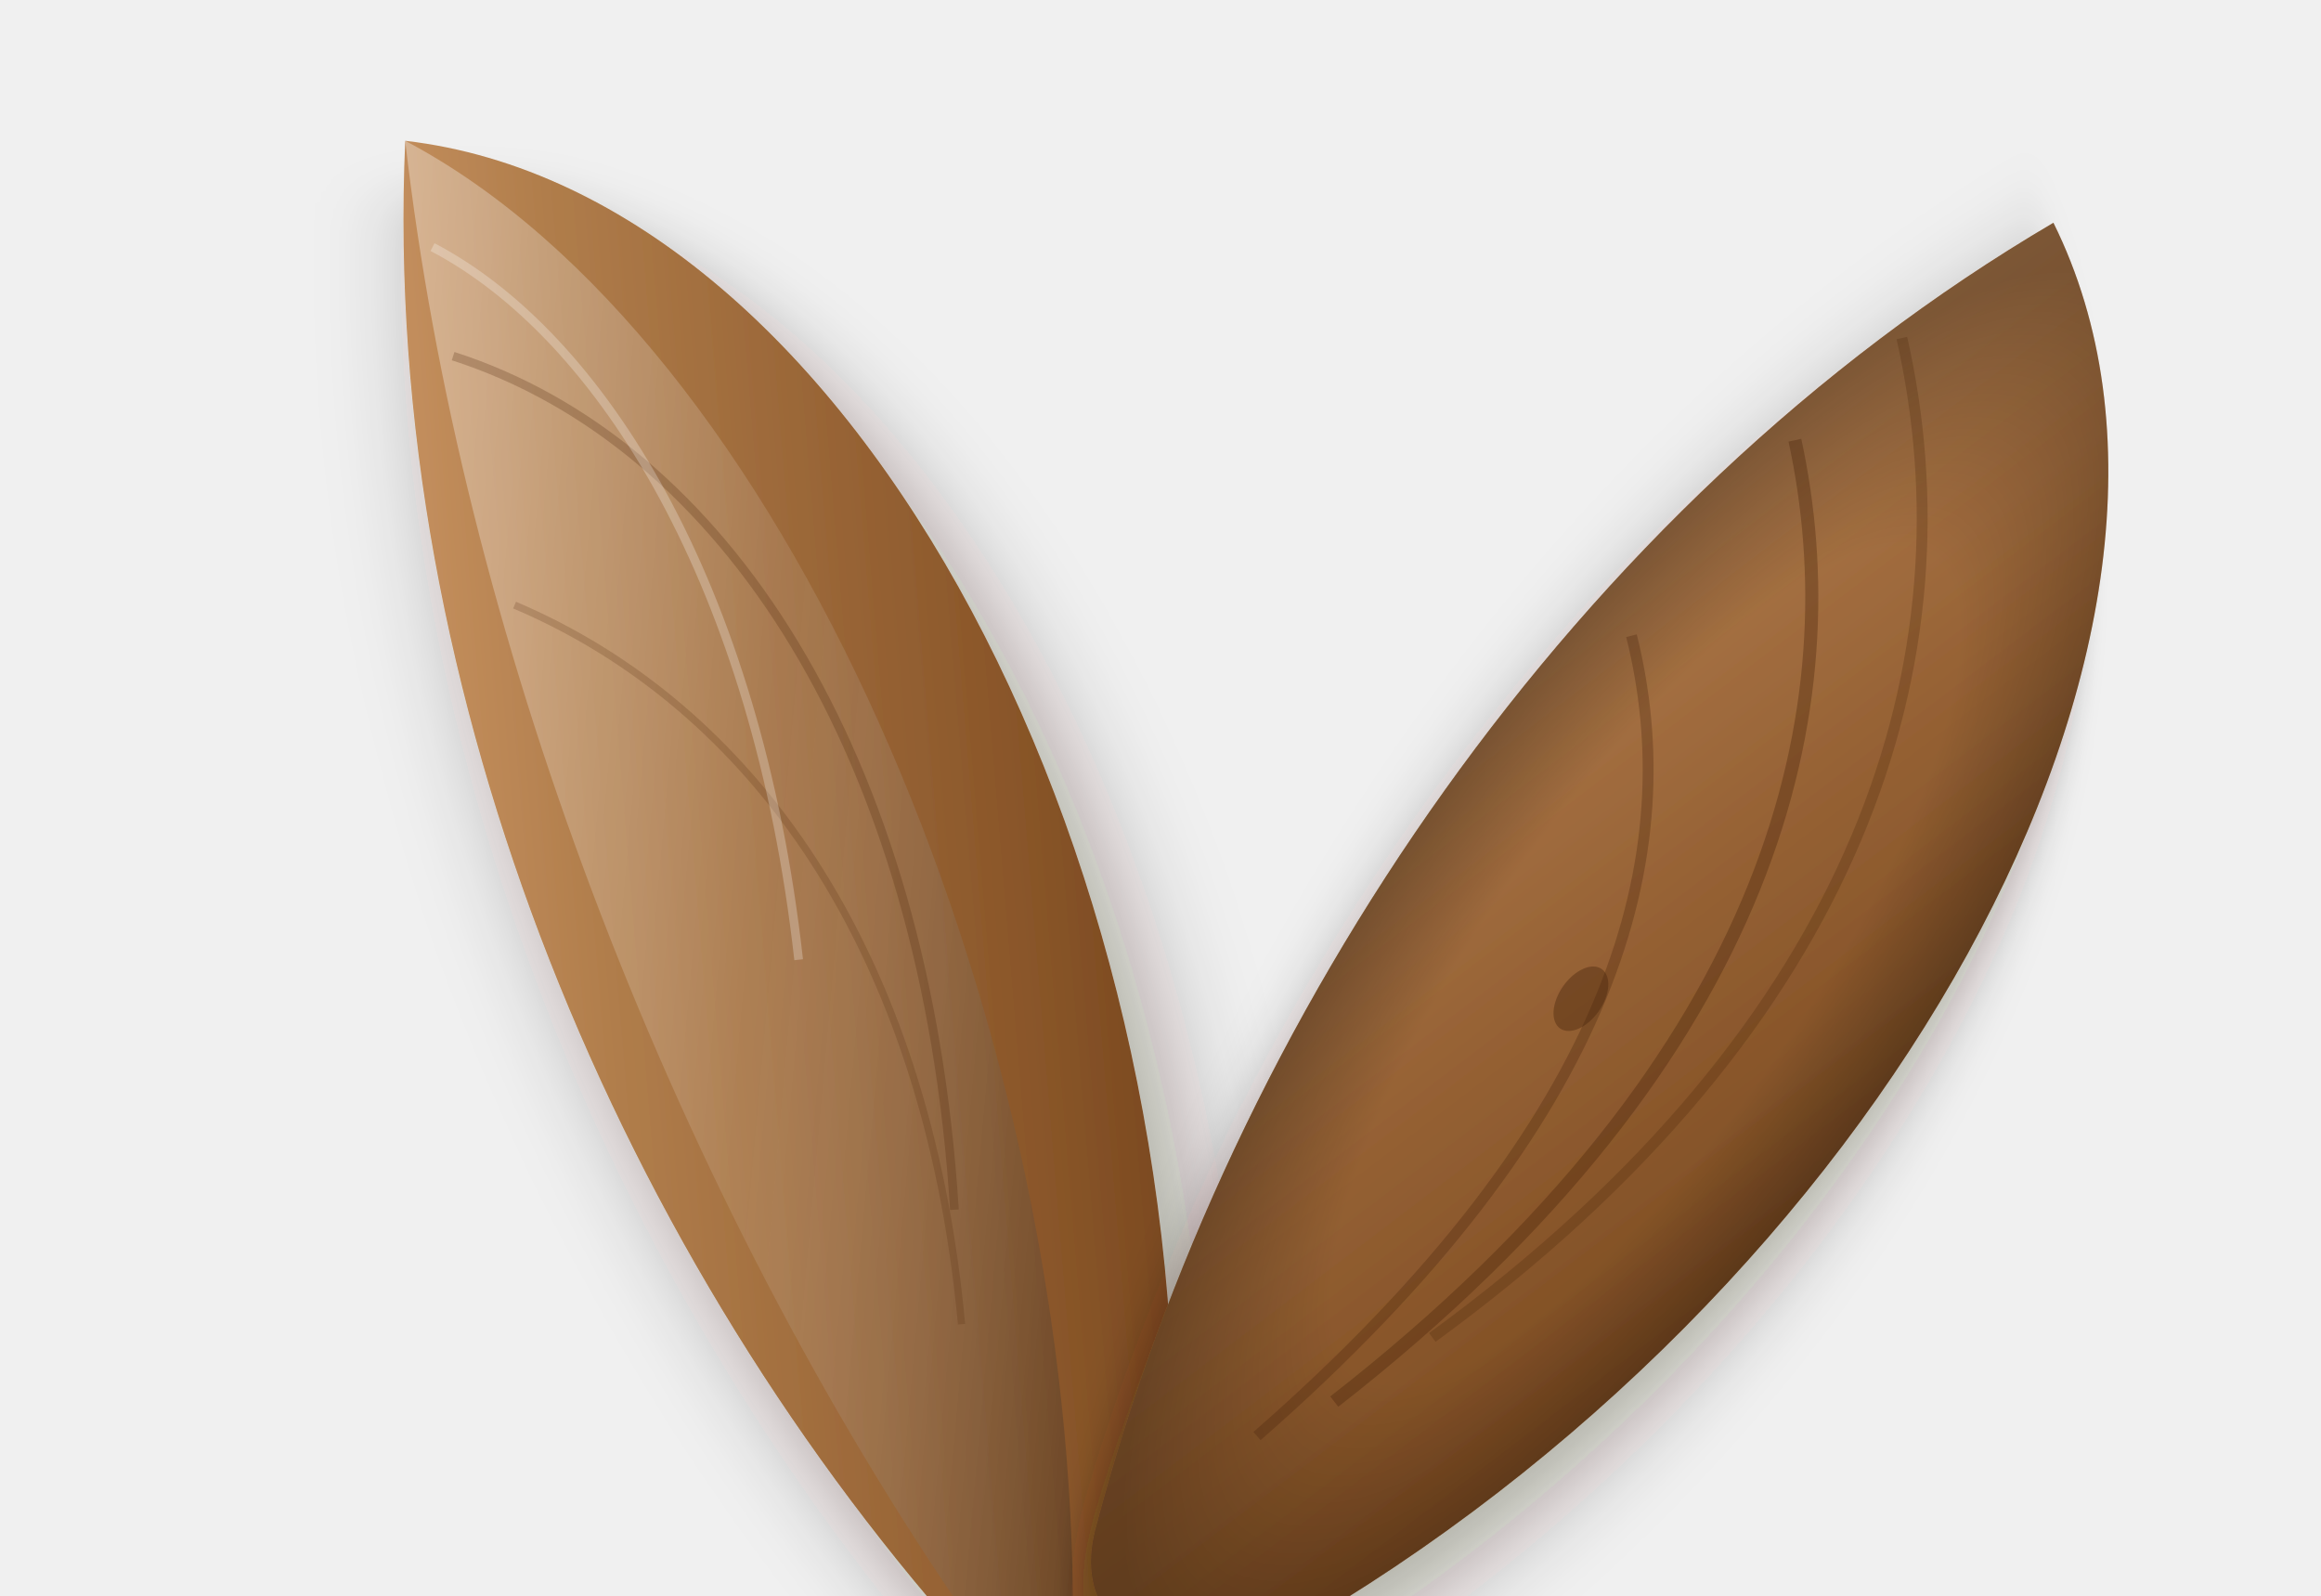
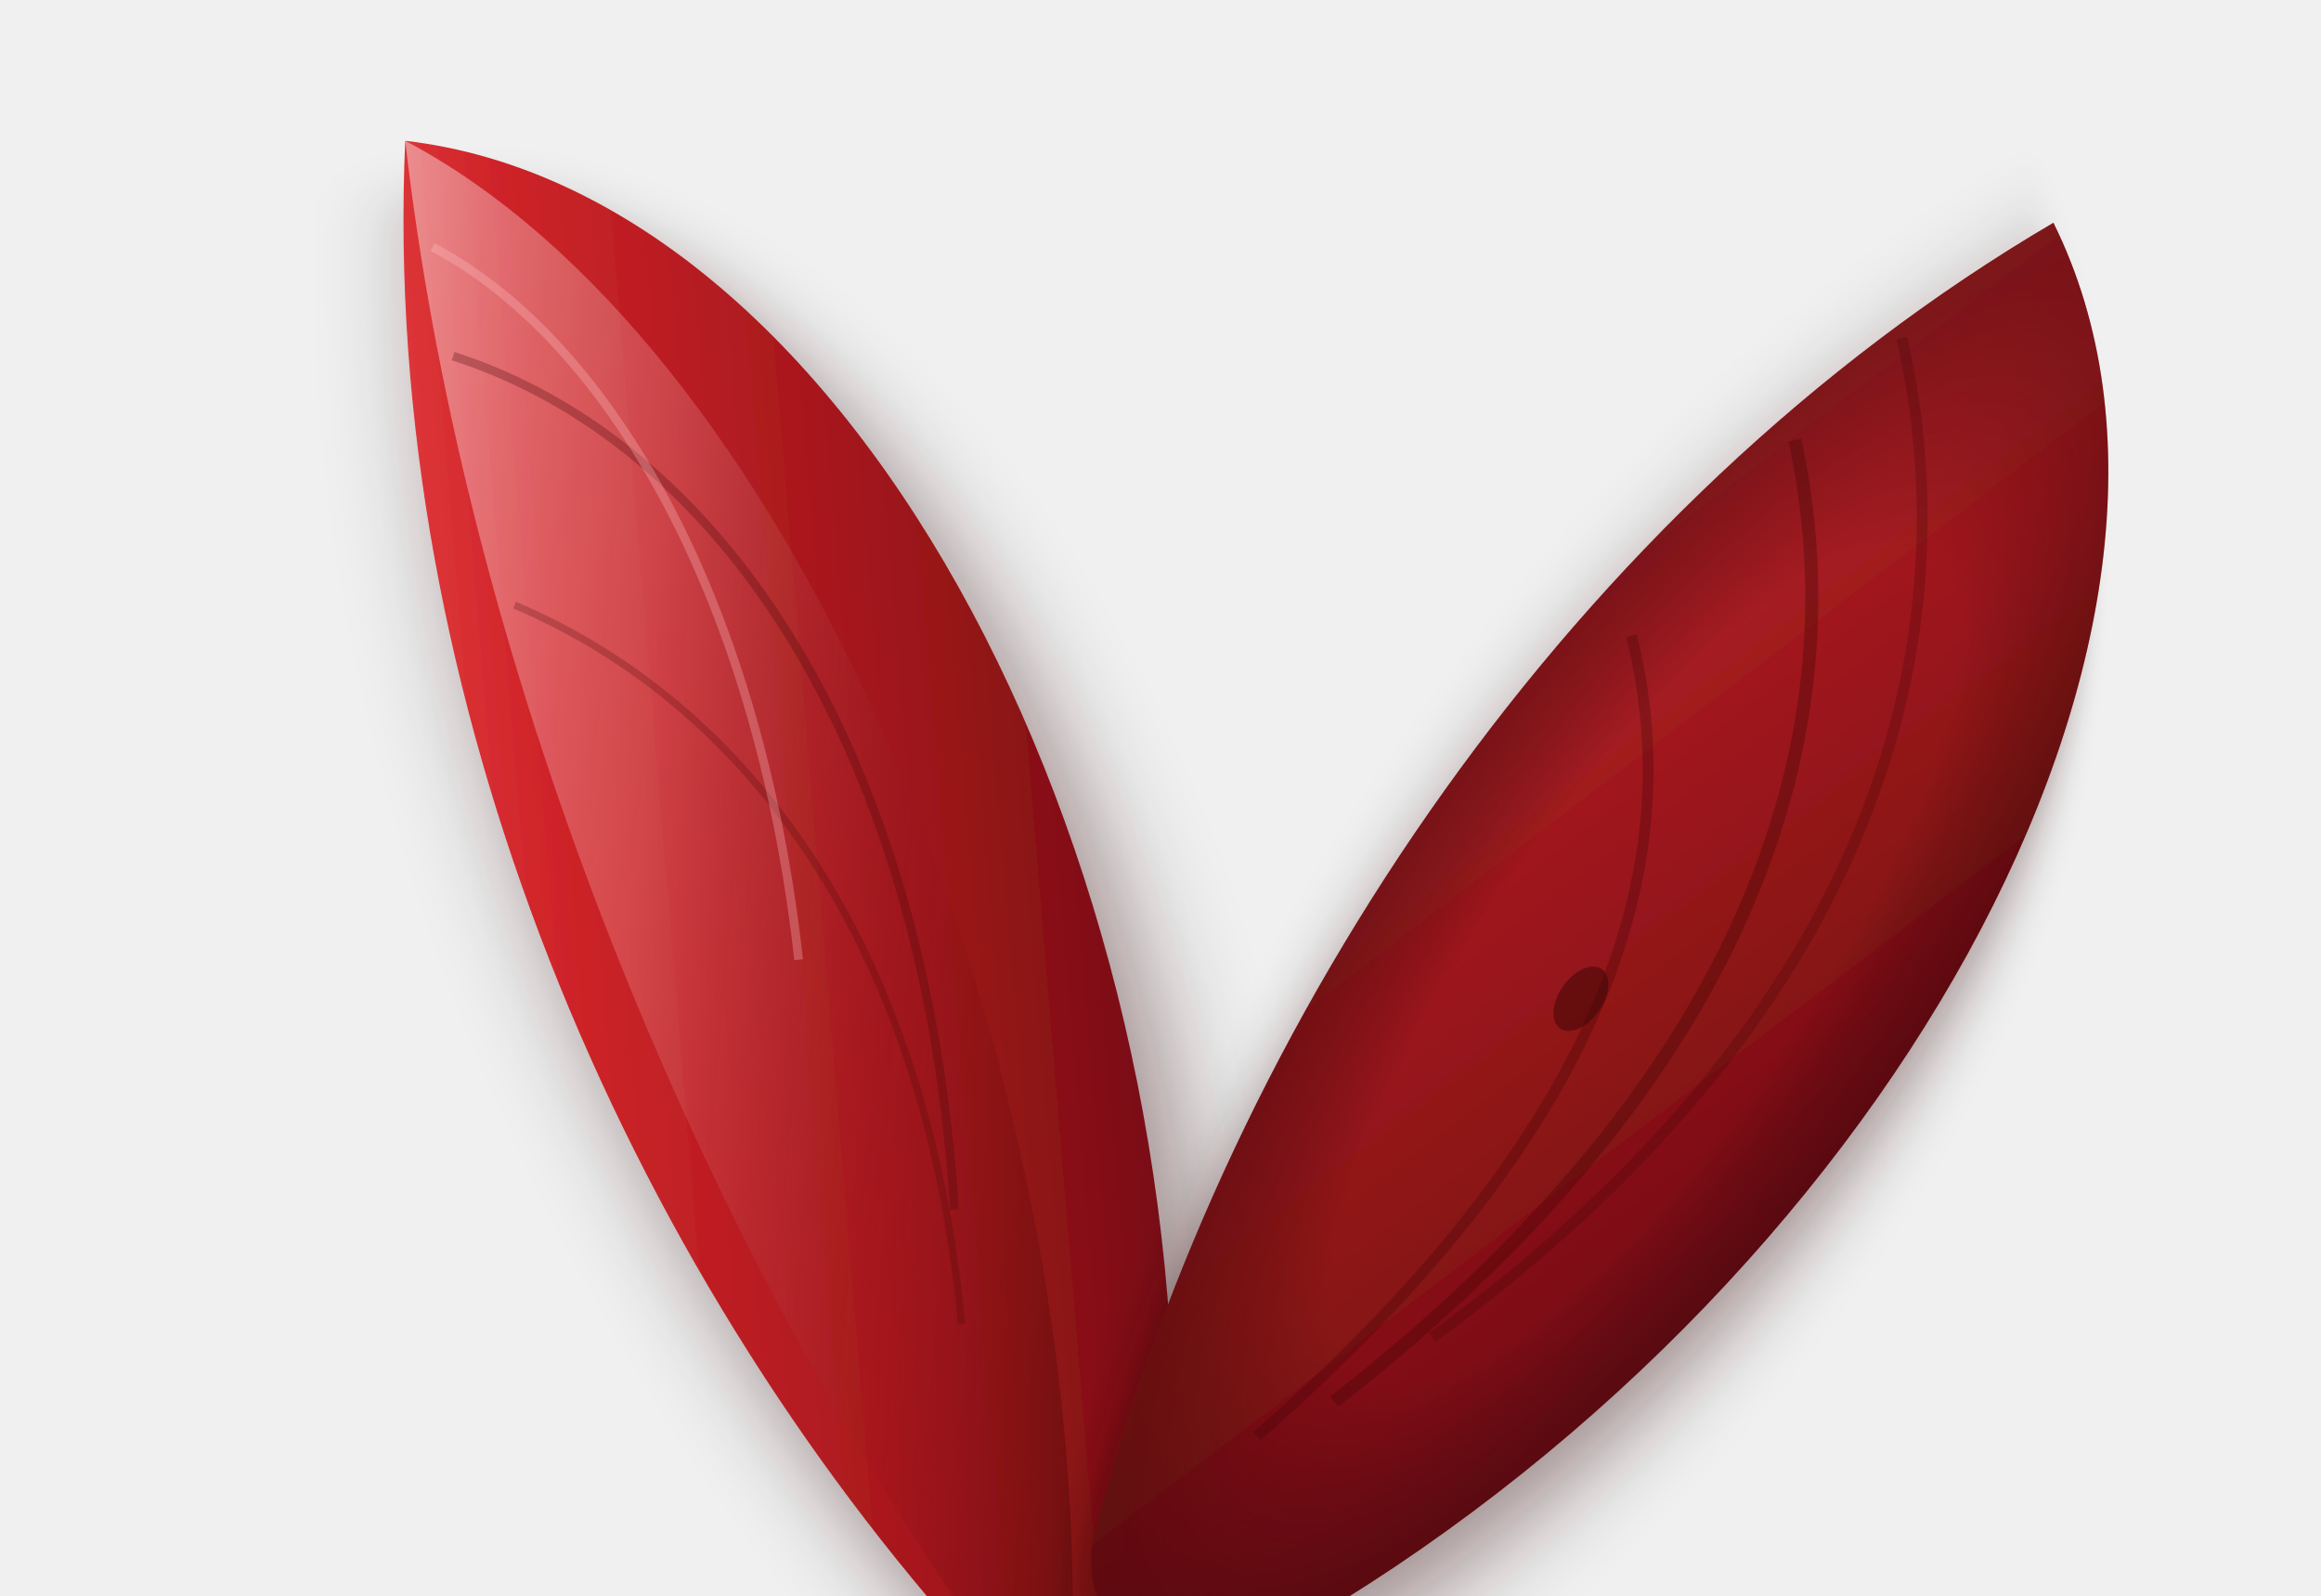
<svg xmlns="http://www.w3.org/2000/svg" viewBox="0 0 320 220" width="320" height="220">
  <g transform="translate(10, -10) rotate(-22 100 110)">
    <defs>
      <linearGradient id="cypressWood" x1="0%" y1="0%" x2="100%" y2="100%">
-         <stop offset="0%" stop-color="#d69f6e" />
-         <stop offset="30%" stop-color="#b07d4b" />
-         <stop offset="70%" stop-color="#8b572a" />
-         <stop offset="100%" stop-color="#673915" />
+         <stop offset="0%" stop-color="#F14D4F" />
+         <stop offset="25%" stop-color="#CF2429" />
+         <stop offset="65%" stop-color="#991419" />
+         <stop offset="100%" stop-color="#58090C" />
      </linearGradient>
      <linearGradient id="ridgeHighlight" x1="30%" y1="0%" x2="70%" y2="100%">
-         <stop offset="0%" stop-color="#fff" stop-opacity="0.35" />
-         <stop offset="50%" stop-color="#fff" stop-opacity="0.1" />
-         <stop offset="100%" stop-color="#000" stop-opacity="0.3" />
+         <stop offset="0%" stop-color="#ffffff" stop-opacity="0.45" />
+         <stop offset="35%" stop-color="#ffb8b8" stop-opacity="0.25" />
+         <stop offset="70%" stop-color="#7f0e13" stop-opacity="0.1" />
+         <stop offset="100%" stop-color="#330406" stop-opacity="0.45" />
      </linearGradient>
      <filter id="softShadow" x="-15%" y="-15%" width="130%" height="130%">
-         <feDropShadow dx="2" dy="8" stdDeviation="6" flood-color="#2a1608" flood-opacity="0.35" />
+         <feDropShadow dx="2" dy="8" stdDeviation="6" flood-color="#2d0608" flood-opacity="0.45" />
      </filter>
    </defs>
-     <path d="M 80 15             C 135 45, 145 150, 105 235             C 95 250, 80 252, 75 238             C 50 170, 48 85, 80 15 Z" fill="url(#cypressWood)" filter="url(#softShadow)" />
-     <path d="M 80 15             C 118 60, 120 160, 90 236            C 85 240, 78 238, 75 230            C 60 160, 62 80, 80 15 Z" fill="url(#ridgeHighlight)" />
-     <path d="M 75 45 C 105 70, 115 120, 95 180" stroke="#522b0c" stroke-width="1.2" stroke-opacity="0.25" fill="none" />
-     <path d="M 70 80 C 95 105, 105 145, 90 195" stroke="#522b0c" stroke-width="1" stroke-opacity="0.2" fill="none" />
-     <path d="M 78 30 C 95 50, 102 90, 88 140" stroke="#fff" stroke-width="1.2" stroke-opacity="0.25" fill="none" />
+     <path d="M 80 15               C 135 45, 145 150, 105 235               C 95 250, 80 252, 75 238               C 50 170, 48 85, 80 15 Z" fill="url(#cypressWood)" filter="url(#softShadow)" />
+     <path d="M 80 15               C 118 60, 120 160, 90 236              C 85 240, 78 238, 75 230              C 60 160, 62 80, 80 15 Z" fill="url(#ridgeHighlight)" />
+     <path d="M 75 45 C 105 70, 115 120, 95 180" stroke="#4a080a" stroke-width="1.2" stroke-opacity="0.3" fill="none" />
+     <path d="M 70 80 C 95 105, 105 145, 90 195" stroke="#4a080a" stroke-width="1" stroke-opacity="0.25" fill="none" />
+     <path d="M 78 30 C 95 50, 102 90, 88 140" stroke="#ffc2c4" stroke-width="1.2" stroke-opacity="0.3" fill="none" />
  </g>
  <g transform="translate(145, 10) rotate(35 100 110)">
    <defs>
      <linearGradient id="flatWood" x1="0%" y1="0%" x2="100%" y2="100%">
-         <stop offset="0%" stop-color="#b88354" />
-         <stop offset="50%" stop-color="#935f32" />
-         <stop offset="100%" stop-color="#6f4019" />
+         <stop offset="0%" stop-color="#BF262C" />
+         <stop offset="45%" stop-color="#96151A" />
+         <stop offset="100%" stop-color="#630A0E" />
      </linearGradient>
      <radialGradient id="innerShade" cx="50%" cy="50%" r="50%">
        <stop offset="60%" stop-color="#000" stop-opacity="0" />
-         <stop offset="100%" stop-color="#000" stop-opacity="0.28" />
+         <stop offset="100%" stop-color="#280406" stop-opacity="0.38" />
      </radialGradient>
      <filter id="softShadow2" x="-15%" y="-15%" width="130%" height="130%">
-         <feDropShadow dx="2" dy="8" stdDeviation="6" flood-color="#2a1608" flood-opacity="0.35" />
+         <feDropShadow dx="2" dy="8" stdDeviation="6" flood-color="#2d0608" flood-opacity="0.45" />
      </filter>
    </defs>
-     <path d="M 80 15             C 135 45, 145 150, 105 235             C 95 250, 80 252, 75 238             C 50 170, 48 85, 80 15 Z" fill="url(#flatWood)" filter="url(#softShadow2)" />
-     <path d="M 80 15             C 135 45, 145 150, 105 235             C 95 250, 80 252, 75 238             C 50 170, 48 85, 80 15 Z" fill="url(#innerShade)" />
-     <path d="M 68 60 C 95 85, 115 130, 92 205" stroke="#48240a" stroke-width="1.8" stroke-opacity="0.35" fill="none" />
-     <path d="M 65 95 C 88 115, 102 150, 86 215" stroke="#48240a" stroke-width="1.5" stroke-opacity="0.3" fill="none" />
-     <path d="M 72 40 C 105 70, 122 120, 98 190" stroke="#48240a" stroke-width="1.5" stroke-opacity="0.25" fill="none" />
-     <ellipse cx="88" cy="140" rx="3" ry="5" fill="#48240a" fill-opacity="0.4" />
+     <path d="M 80 15               C 135 45, 145 150, 105 235               C 95 250, 80 252, 75 238               C 50 170, 48 85, 80 15 Z" fill="url(#flatWood)" filter="url(#softShadow2)" />
+     <path d="M 80 15               C 135 45, 145 150, 105 235               C 95 250, 80 252, 75 238               C 50 170, 48 85, 80 15 Z" fill="url(#innerShade)" />
+     <path d="M 68 60 C 95 85, 115 130, 92 205" stroke="#420608" stroke-width="1.8" stroke-opacity="0.35" fill="none" />
+     <path d="M 65 95 C 88 115, 102 150, 86 215" stroke="#420608" stroke-width="1.5" stroke-opacity="0.3" fill="none" />
+     <path d="M 72 40 C 105 70, 122 120, 98 190" stroke="#420608" stroke-width="1.5" stroke-opacity="0.25" fill="none" />
+     <ellipse cx="88" cy="140" rx="3" ry="5" fill="#3b0507" fill-opacity="0.5" />
  </g>
</svg>
